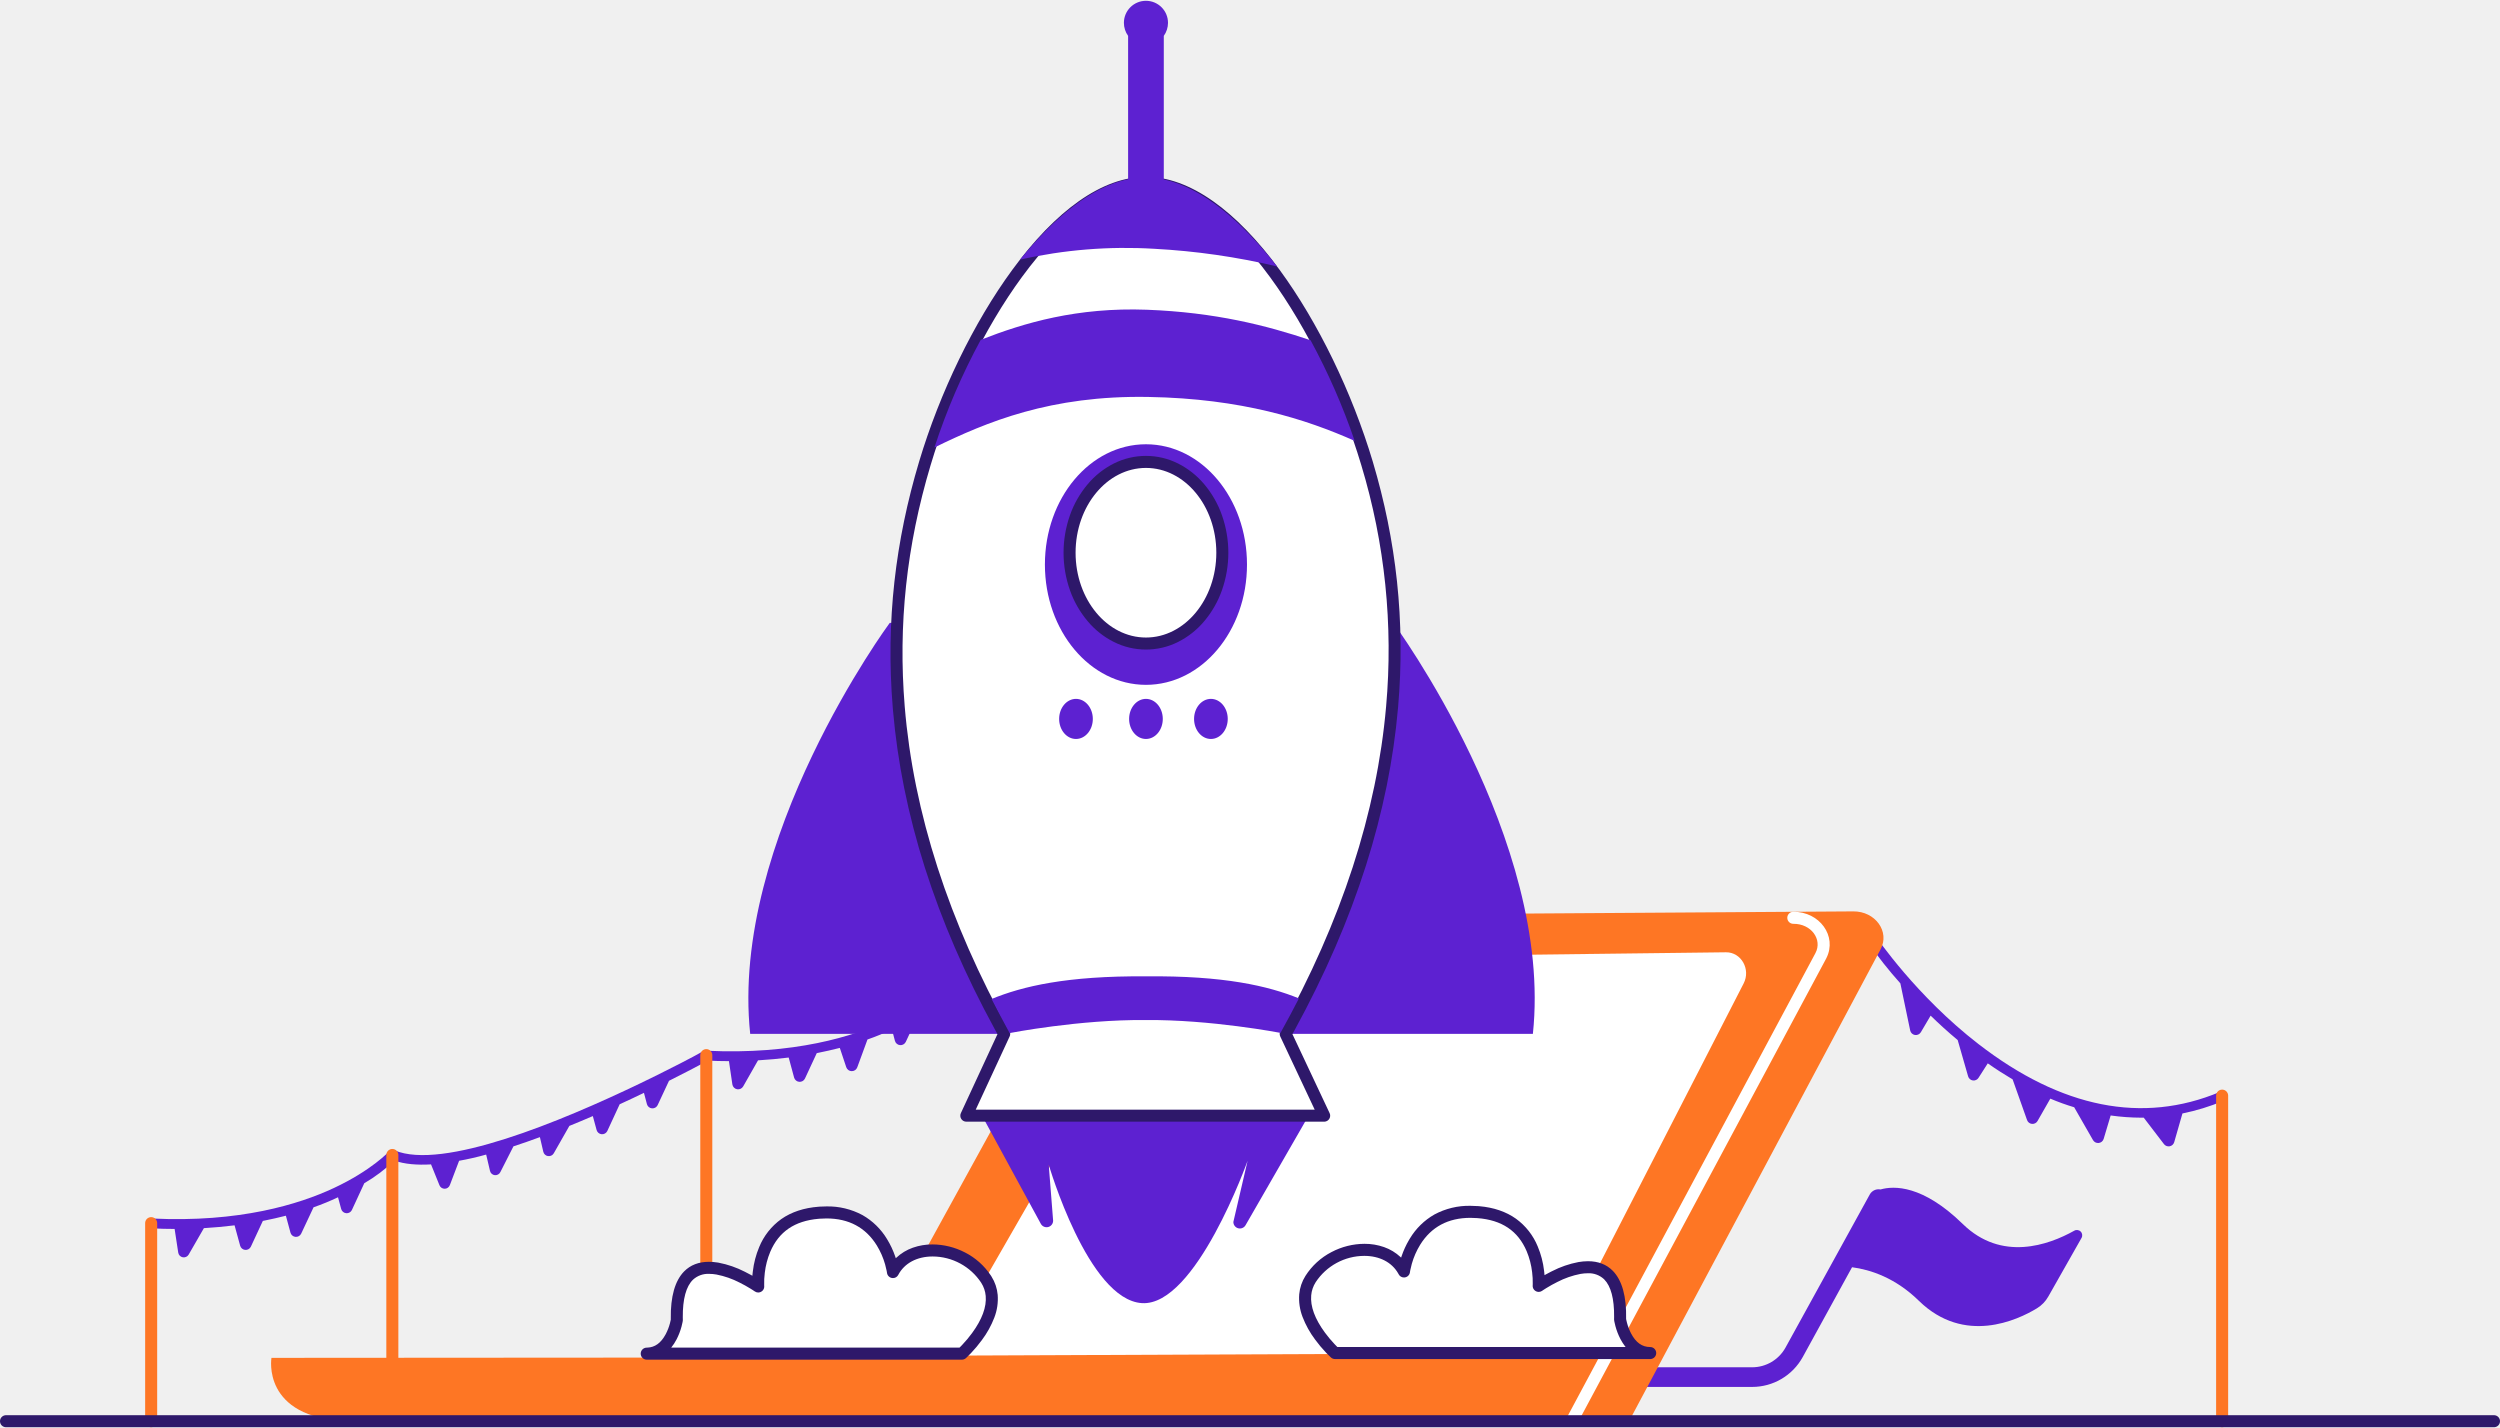
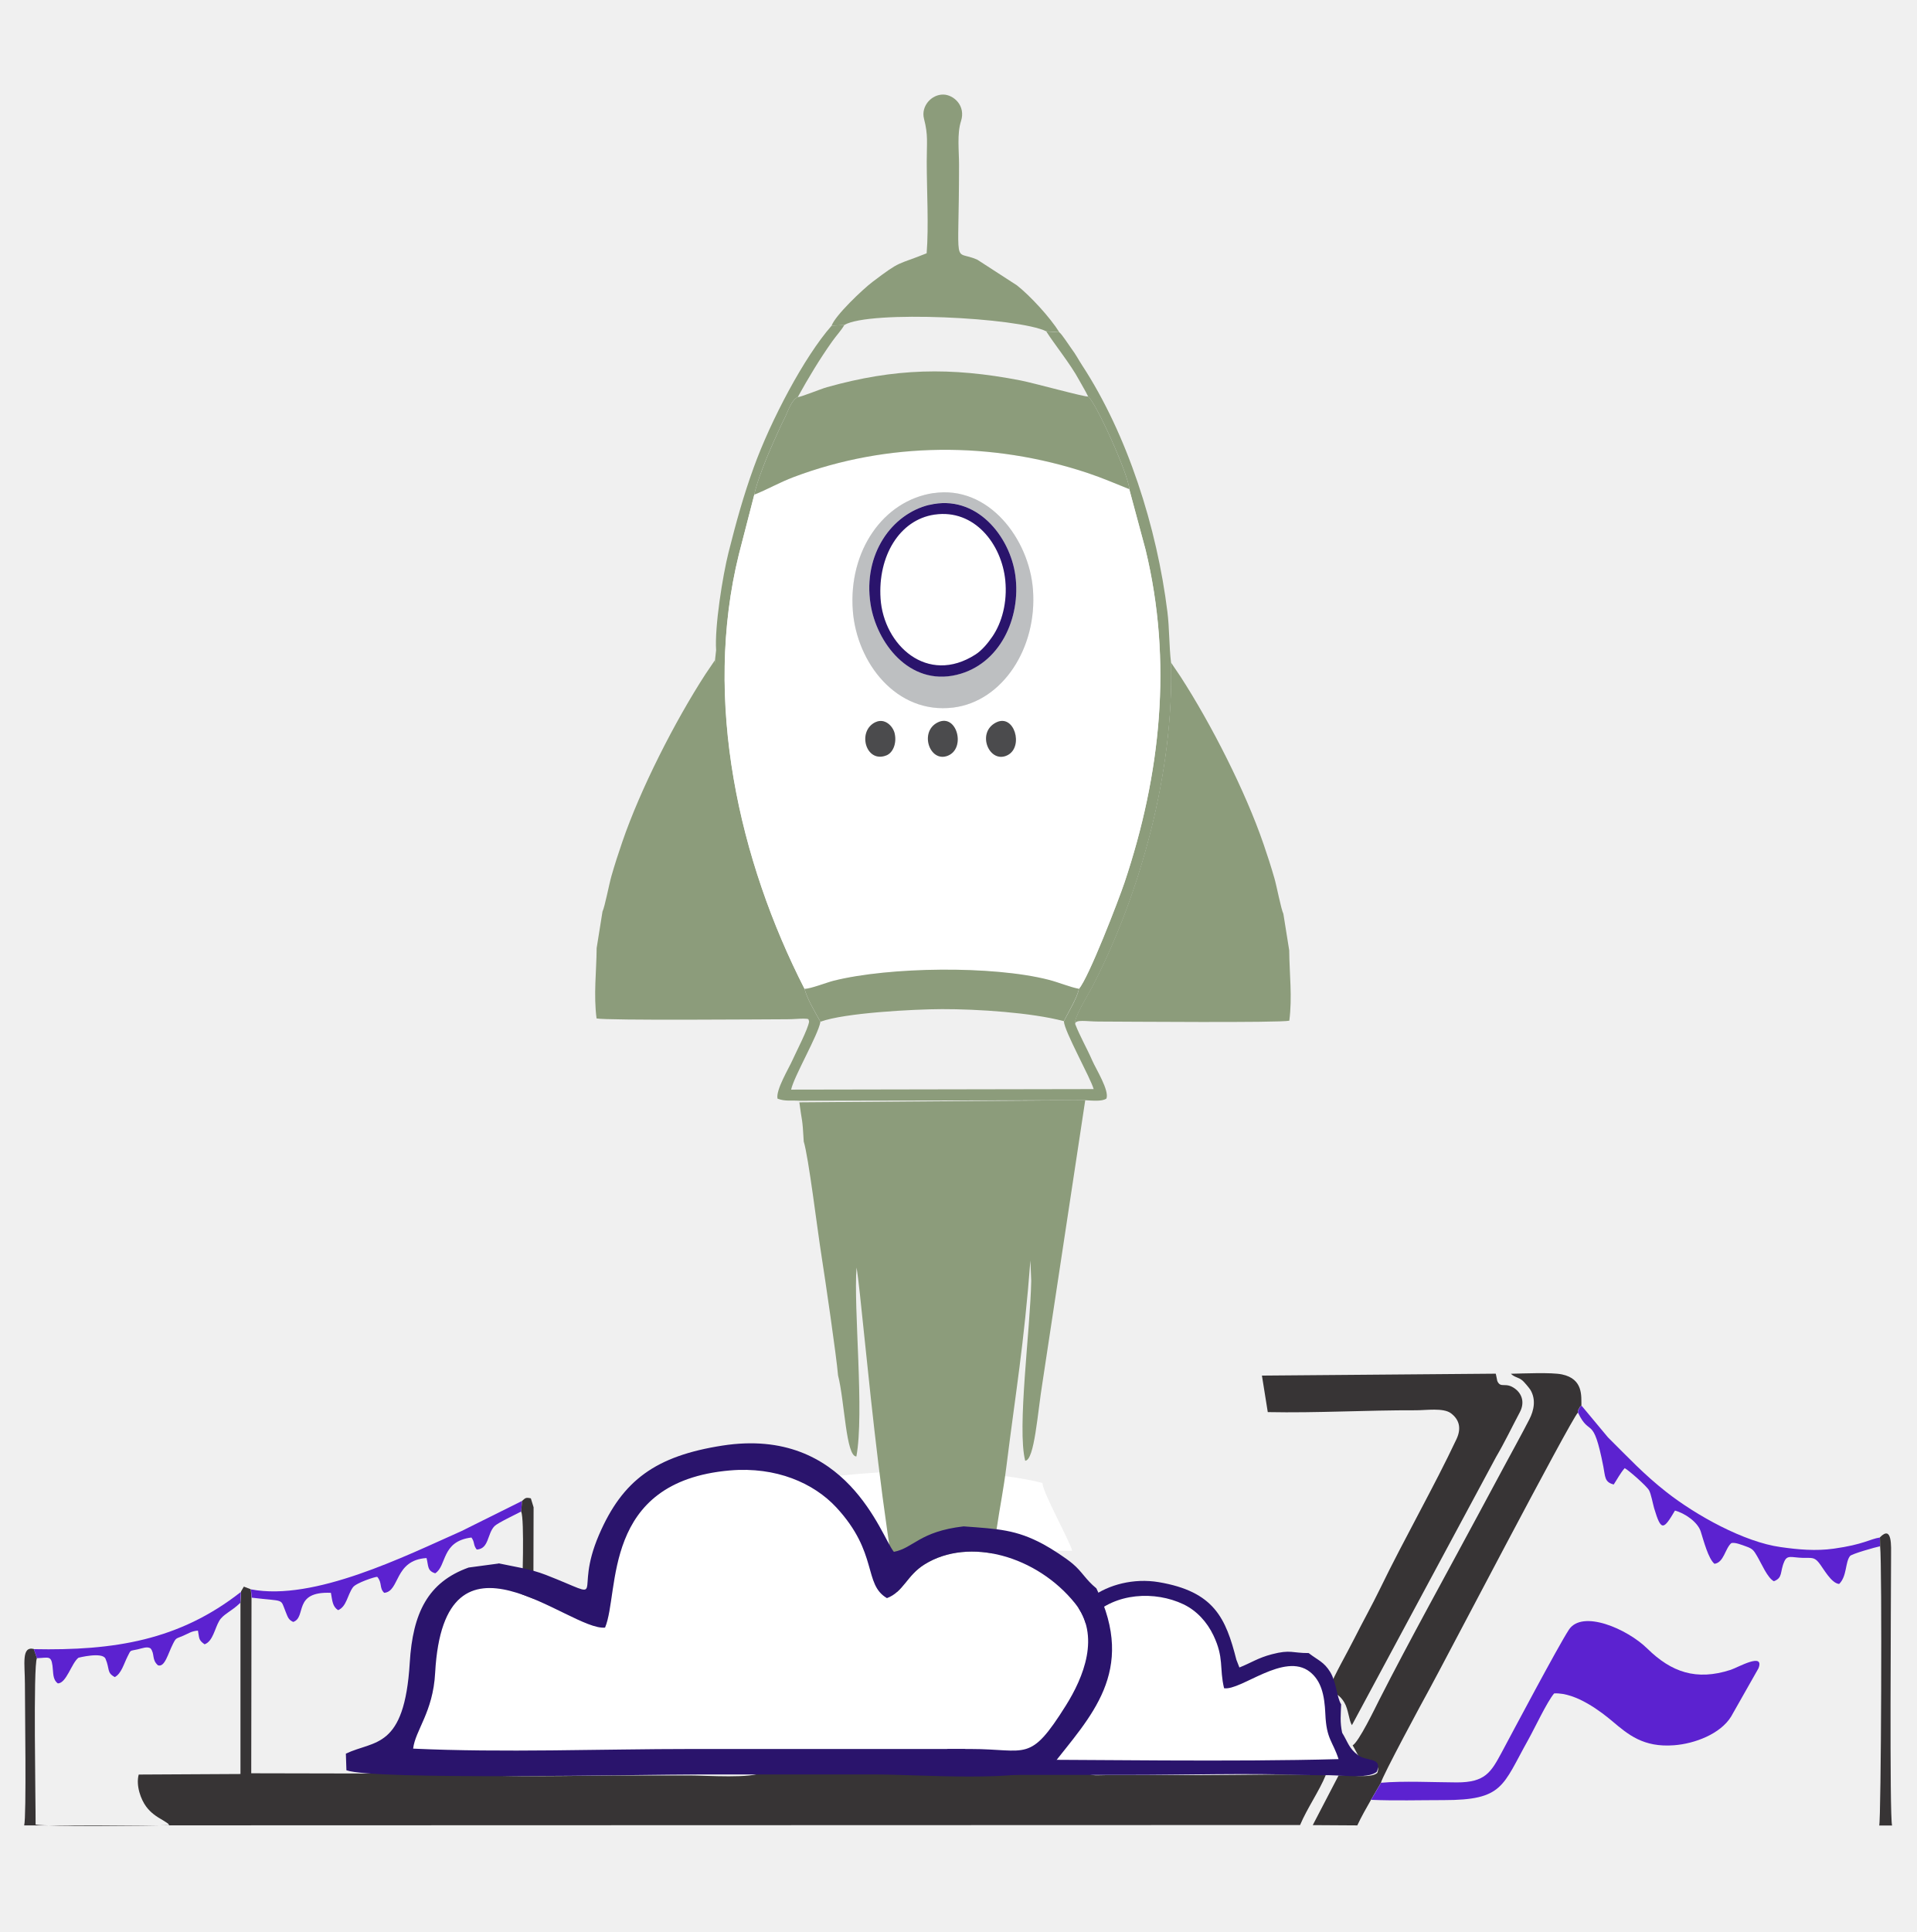
- <svg xmlns="http://www.w3.org/2000/svg" viewBox="0 0 1247 711.9">
-   <g id="product_launch_solid_II" data-name="product launch/solid_II" transform="translate(2.5)">
-     <g id="product_launch_solid_II-2" data-name="product launch/solid_II" transform="translate(-3)">
-       <g id="product_launch_solid_II-3" data-name="product launch_solid_II">
-         <path id="flag" d="M302.6,21.456c-12.7,7.1-36.2,15.6-55.6-3.4-20-19.5-34.3-19.1-41-17.2a5.036,5.036,0,0,0-5.3,2.4l-42.1,76.5a19.015,19.015,0,0,1-16.6,9.8H4.9a4.9,4.9,0,1,0,0,9.8H142a28.78,28.78,0,0,0,25.2-14.9l24.6-44.8c9.2,1.2,21.7,5.3,33.4,16.8,22.6,22,49.1,9.6,58.8,3.7a16.13,16.13,0,0,0,5.7-5.9l16.5-29.1A2.652,2.652,0,0,0,302.6,21.456Z" transform="translate(732.5 592.444)" fill="#5d21d1" />
-         <g id="flags" transform="translate(73 466)">
-           <path id="Path" d="M280.843,1.417a2.43,2.43,0,0,0-3.4-1.1c-.4.2-4.6,2.8-22.9,11.9l-8.4,4.1c-39.9,19.2-98.8,43.6-122.7,33.5a2.443,2.443,0,0,0-2.8.6c-.1.1-8.7,9.4-27.5,18.2-17.3,8.1-47.1,17.3-90.6,15.2a2.362,2.362,0,0,0-2.5,2.8,2.559,2.559,0,0,0,2.4,2.1c3.9.2,7.6.3,11.3.3l1.8,11.8a2.81,2.81,0,0,0,5.2,1l7.6-13.2c5.3-.3,10.4-.8,15.3-1.4l2.8,10.2a2.864,2.864,0,0,0,5.3.5l6-12.9c4.1-.8,7.9-1.7,11.5-2.6l2.3,8.5a2.864,2.864,0,0,0,5.3.5l6.2-13.2a122.609,122.609,0,0,0,12.2-5l1.6,5.9a2.864,2.864,0,0,0,5.3.5l6.2-13.4a80.144,80.144,0,0,0,15-11.3c5.1,1.8,11.3,2.3,18.3,1.9l4.2,10.4a2.778,2.778,0,0,0,5.2-.1l4.6-12.1c4.4-.8,8.9-1.8,13.5-3.1l1.9,8.1a2.76,2.76,0,0,0,5.2.6l6.5-12.8c4.4-1.4,8.8-3,13.2-4.6l1.7,7.3a2.833,2.833,0,0,0,5.2.8l7.8-13.7c3.9-1.6,7.8-3.2,11.7-4.9l1.9,7a2.864,2.864,0,0,0,5.3.5l6.2-13.4c4.2-1.9,8.2-3.8,12.1-5.7l1.5,5.7a2.864,2.864,0,0,0,5.3.5l5.7-12.2c15.5-7.8,18.4-9.6,19.9-10.4A3.181,3.181,0,0,0,280.843,1.417Z" transform="translate(0.857 57.983)" fill="#5d21d1" />
-           <path id="Path-2" data-name="Path" d="M123.443.2a2.443,2.443,0,0,0-2.8.6c-.1.1-8.7,9.4-27.5,18.2-17.3,8.1-47.1,17.3-90.6,15.2A2.362,2.362,0,0,0,.043,37a2.559,2.559,0,0,0,2.4,2.1c3.9.2,7.6.3,11.3.3l1.7,11.6a2.909,2.909,0,0,0,5.4,1l7.4-13c5.3-.3,10.4-.8,15.3-1.4l2.7,10a2.9,2.9,0,0,0,5.4.5l5.9-12.7c4.1-.8,7.9-1.7,11.5-2.6l3.2,9.6a2.915,2.915,0,0,0,5.5.1l5.1-13.9a122.609,122.609,0,0,0,12.2-5l1.5,5.7a2.9,2.9,0,0,0,5.4.5l6.1-13.1a80.144,80.144,0,0,0,15-11.3" transform="translate(277.357 23.9)" fill="#5d21d1" />
-           <path id="Path-3" data-name="Path" d="M179.077,79.877a2.39,2.39,0,0,0-3.2-1.4c-38.5,16.1-79,8-120.3-23.9-31.1-24-50.9-53.3-51.1-53.5a2.544,2.544,0,0,0-3.4-.7,2.544,2.544,0,0,0-.7,3.4,210.417,210.417,0,0,0,16.2,20.5l4.9,23.5a2.892,2.892,0,0,0,5.3.9l4.9-8.3c4.2,4.1,8.7,8.2,13.5,12.2l5.2,18.1a2.873,2.873,0,0,0,5.2.7l4.6-7.2c4.1,2.9,8.2,5.5,12.4,8l7.2,20.3a2.887,2.887,0,0,0,5.2.5l6.4-11.2a113.564,113.564,0,0,0,11.9,4.3l9.4,16.4a2.917,2.917,0,0,0,5.3-.6l3.5-11.7a112.468,112.468,0,0,0,15.3,1.1h1.2l10.1,13.2a2.913,2.913,0,0,0,5.1-1l4.1-14.3a109.057,109.057,0,0,0,20.2-6.2A2.469,2.469,0,0,0,179.077,79.877Z" transform="translate(858.823 0.223)" fill="#5d21d1" />
-           <path id="Path-4" data-name="Path" d="M3,0A3,3,0,0,1,5.995,2.824L6,3v98.8a3,3,0,0,1-5.995.176L0,101.8V3A3,3,0,0,1,3,0Z" transform="translate(-0.1 141.1)" fill="#fe7624" />
-           <path id="Path-5" data-name="Path" d="M3,0A3,3,0,0,1,5.995,2.824L6,3V134.2a3,3,0,0,1-5.995.176L0,134.2V3A3,3,0,0,1,3,0Z" transform="translate(120.2 107.1)" fill="#fe7624" />
-           <path id="Path-6" data-name="Path" d="M3,0A3,3,0,0,1,5.995,2.824L6,3V183.8a3,3,0,0,1-5.995.176L0,183.8V3A3,3,0,0,1,3,0Z" transform="translate(276.8 57.3)" fill="#fe7624" />
-           <path id="Path-7" data-name="Path" d="M3,0A3,3,0,0,1,5.995,2.824L6,3V165.4a3,3,0,0,1-5.995.176L0,165.4V3A3,3,0,0,1,3,0Z" transform="translate(1032.9 77.5)" fill="#fe7624" />
-         </g>
-         <g id="laptop_1_" transform="translate(135 454)">
-           <path id="laptop" d="M789.19,0l-362,2.4a14.982,14.982,0,0,0-13.4,7.6L296.99,222.5l-296.8.2s-5.1,29.8,37.6,31.6l640-.8L802.79,19C807.59,10.1,800.19-.1,789.19,0Z" transform="translate(0.71 0.599)" fill="#fe7624" />
-           <path id="screen" d="M0,201.2l305.7-1.3L400.3,15.6C404,8.5,399.1-.1,391.5,0L113.7,3.4Z" transform="translate(334.9 20.999)" fill="#fff" />
-           <path id="Path-8" data-name="Path" d="M113.074,0c13.1-.117,22.03,12.112,16.543,23.084l-.171.332-123.8,231.3a3,3,0,0,1-5.371-2.668l.081-.164L124.148,20.6c3.584-6.788-2.091-14.68-11.02-14.6a3,3,0,1,1-.054-6Z" transform="translate(646.899 0.799)" fill="#fff" />
-         </g>
-         <g id="rocket_3_" transform="translate(373)">
-           <path id="Path-9" data-name="Path" d="M0,0,33.5,61.6A3.267,3.267,0,0,0,39.6,60L37.4,32S57,99.4,83.9,101.1s52.7-71,52.7-71l-7.1,30.5a3.255,3.255,0,0,0,6.1,1.6L171.4,0" transform="translate(113.2 548.9)" fill="#5d21d1" />
-           <path id="Path-10" data-name="Path" d="M70.517,2.3s-79.9,108.2-69.6,205h176.3V0Z" transform="translate(0.783 308.4)" fill="#5d21d1" />
-           <path id="Path-11" data-name="Path" d="M106.7,2.3s79.9,108.2,69.6,205H0V0Z" transform="translate(215.8 308.4)" fill="#5d21d1" />
-           <path id="Path-12" data-name="Path" d="M194.114,424.5c67.7-121.7,60.3-218.3,40.6-284.5-19.8-66.2-66.2-140-110.3-140s-90.5,73.8-110.3,140-28.1,162.8,39.6,284.5l-18.9,40.8h178.5l-19.2-40.8Z" transform="translate(74.686 91.2)" fill="#fff" />
-           <path id="Path_2_" d="M216.327,471.3H37.826a3,3,0,0,1-2.722-4.262L53.364,427.62l-1.126-2.046c-7.471-13.66-14.229-27.458-20.086-41.011a427.659,427.659,0,0,1-15.069-40.2A379.514,379.514,0,0,1,6.847,304.935a348.758,348.758,0,0,1-5.589-38.674l-.133-1.579C.25,254.036-.117,243.316.033,232.821c.148-10.3.8-20.707,1.936-30.93,1.113-10.008,2.726-20.159,4.8-30.169,2.02-9.771,4.539-19.723,7.487-29.581,10.374-34.684,27.32-69.58,46.492-95.739,10.9-14.871,22.071-26.393,33.2-34.245C105.387,4.09,116.651,0,127.427,0S149.466,4.09,160.9,12.157c11.134,7.852,22.305,19.373,33.2,34.245,19.173,26.16,36.119,61.056,46.493,95.743,2.913,9.789,5.4,19.7,7.378,29.46,2.029,9.986,3.6,20.131,4.669,30.154,1.091,10.231,1.695,20.656,1.793,30.986.1,10.523-.321,21.274-1.252,31.955a350.841,350.841,0,0,1-5.652,38.993,383.143,383.143,0,0,1-10.354,39.789,432.855,432.855,0,0,1-15.239,40.608c-5.923,13.694-12.756,27.64-20.309,41.449l-1.142,2.073,18.548,39.413a2.956,2.956,0,0,1-.138,2.814,2.99,2.99,0,0,1-2.4,1.459ZM127.427,6c-9.664,0-19.943,3.853-30.551,11.451-10.439,7.477-20.967,18.41-31.291,32.5C46.8,75.575,30.186,109.8,20,143.86,7.974,184.069,3.756,223.43,7.1,264.192c4.344,52.886,21.921,107.34,52.244,161.85a3.008,3.008,0,0,1,.1,2.719L42.521,465.3H211.6l-17.186-36.523a2.992,2.992,0,0,1,0-2.552l.094-.183c30.375-54.6,48.109-109.063,52.709-161.865A317.74,317.74,0,0,0,234.852,143.86c-10.186-34.055-26.8-68.284-45.583-93.911-10.325-14.087-20.853-25.02-31.292-32.5C147.369,9.853,137.091,6,127.427,6Z" transform="translate(71.674 88.2)" fill="#2e186a" />
-           <ellipse id="Oval" cx="50.4" cy="60" rx="50.4" ry="60" transform="translate(148.7 221.6)" fill="#5d21d1" />
-           <ellipse id="Oval-2" data-name="Oval" cx="8.4" cy="10" rx="8.4" ry="10" transform="translate(190.7 348.6)" fill="#5d21d1" />
-           <ellipse id="Oval-3" data-name="Oval" cx="8.4" cy="10" rx="8.4" ry="10" transform="translate(223.1 348.6)" fill="#5d21d1" />
-           <ellipse id="Oval-4" data-name="Oval" cx="8.4" cy="10" rx="8.4" ry="10" transform="translate(155.8 348.6)" fill="#5d21d1" />
-           <ellipse id="Oval-5" data-name="Oval" cx="38.1" cy="45.3" rx="38.1" ry="45.3" transform="translate(161 230.4)" fill="#fff" />
-           <path id="Oval_2_" d="M41.1,96.6a35.71,35.71,0,0,1-16.051-3.81A41.224,41.224,0,0,1,11.991,82.414,49.391,49.391,0,0,1,3.212,67.057a56.369,56.369,0,0,1,0-37.514,49.393,49.393,0,0,1,8.779-15.358A41.225,41.225,0,0,1,25.049,3.81a35.713,35.713,0,0,1,32.1,0A41.223,41.223,0,0,1,70.209,14.186a49.393,49.393,0,0,1,8.778,15.358,56.371,56.371,0,0,1,0,37.514,49.391,49.391,0,0,1-8.778,15.357A41.223,41.223,0,0,1,57.151,92.79,35.71,35.71,0,0,1,41.1,96.6ZM41.1,6C21.746,6,6,24.976,6,48.3S21.746,90.6,41.1,90.6,76.2,71.625,76.2,48.3,60.455,6,41.1,6Z" transform="translate(158 227.4)" fill="#2e186a" />
-           <path id="Path-13" data-name="Path" d="M71.7,89.1V17.5A11.2,11.2,0,0,0,73.8,11a11,11,0,0,0-22,0,11.2,11.2,0,0,0,2.1,6.5V89c-18.5,3.8-37,19.3-53.9,40.1a239.042,239.042,0,0,1,67-5.4,345.825,345.825,0,0,1,61.2,8.8C110.7,110.1,91.1,93.3,71.7,89.1Z" transform="translate(136.3 0.4)" fill="#5d21d1" />
-           <path id="Path-14" data-name="Path" d="M187.6,15.343c-22.1-7.4-47.5-13.9-81.6-15.2-34.8-1.3-61.2,6.5-82.9,15A320.817,320.817,0,0,0,0,68.843c26-12.7,57.9-26.1,106.8-25.2,46.5.8,78.5,11.1,102.8,21.9A322.659,322.659,0,0,0,187.6,15.343Z" transform="translate(93.6 154.357)" fill="#5d21d1" />
-           <path id="Path-15" data-name="Path" d="M144.1,28.222c3.2-5.8,6.3-11.5,9.2-17.2C138,4.822,116-.378,76.9.022c-39.5-.3-61.6,5-76.9,11.3,2.9,5.6,5.9,11.3,9,17,0,0,34.7-6.8,67.8-6.5C109.4,21.522,144.1,28.222,144.1,28.222Z" transform="translate(122.1 486.978)" fill="#5d21d1" />
-         </g>
-         <g id="clouds" transform="translate(320 601)">
-           <path id="cloud_1_" d="M172.136,70.439H14.936s-22.6-20.3-12.2-36.9,37.7-20.6,46.6-3.8c0,0,3.9-32.1,36.8-29.6,33,2.5,30.4,36.8,30.4,36.8s41.7-29.5,40.6,16.6C157.036,53.439,159.636,70.439,172.136,70.439Z" transform="translate(331.464 3.461)" fill="#fff" />
-           <path id="cloud_2_" d="M175.139,76.442H17.939a3,3,0,0,1-2.005-.769c-.308-.277-.983-.9-2.045-2l-.46-.481A66.383,66.383,0,0,1,8.05,66.764a46.6,46.6,0,0,1-6.3-11.352A26.03,26.03,0,0,1,.09,44.125,20.621,20.621,0,0,1,3.2,34.949,33.746,33.746,0,0,1,16.189,23.075a35.576,35.576,0,0,1,16.427-4.118,28.994,28.994,0,0,1,9.79,1.63,23.209,23.209,0,0,1,8.24,5l.268.261.226-.684A43.553,43.553,0,0,1,54.9,16.952l.4-.66A33.763,33.763,0,0,1,67.522,4.331,36.426,36.426,0,0,1,85.5,0c1.257,0,2.558.05,3.867.15L89.9.193c7.2.621,13.363,2.725,18.317,6.252a32.045,32.045,0,0,1,10.847,13.848,44.6,44.6,0,0,1,3.162,12.092c.09.741.164,1.47.219,2.167l0,.046.633-.356c.752-.419,1.532-.836,2.319-1.237l.8-.4a48.739,48.739,0,0,1,13.146-4.54,28.565,28.565,0,0,1,4.791-.43c5.1,0,9.257,1.613,12.372,4.794,4.641,4.741,6.874,12.811,6.636,23.985l.016.1.08.417c.088.433.206.928.341,1.433a25.984,25.984,0,0,0,2,5.211c2.4,4.623,5.528,6.87,9.563,6.87l.2.005a3,3,0,0,1,0,5.989l-.2.005ZM32.538,24.973A29.105,29.105,0,0,0,8.281,38.134a14.48,14.48,0,0,0-2.215,6.529c-.492,5.46,1.8,11.7,6.825,18.554a60.344,60.344,0,0,0,4.891,5.845c.354.374.714.743,1.1,1.128l.254.25H162.912l-.373-.472a24.417,24.417,0,0,1-2.107-3.29l-.18-.342a31.976,31.976,0,0,1-2.466-6.417c-.2-.729-.366-1.464-.491-2.124l-.034-.185c-.032-.177-.058-.339-.077-.481l-.021-.158-.02-.223,0-.355,0-.1.016-.92c.08-9-1.581-15.282-4.936-18.671l-.187-.184a11.135,11.135,0,0,0-8.013-2.878,21.913,21.913,0,0,0-3.666.334,42.825,42.825,0,0,0-11.5,4.006c-1.867.923-3.721,1.951-5.509,3.057-.334.207-.665.416-.985.622l-.7.459-.534.363a2.962,2.962,0,0,1-1.582.464,3.047,3.047,0,0,1-2.225-.978,2.951,2.951,0,0,1-.777-2.256l.013-.247.016-.439a40.1,40.1,0,0,0-.31-5.916,38.651,38.651,0,0,0-2.725-10.467C109.2,12.461,101.142,7.059,88.911,6.133,87.747,6.044,86.6,6,85.487,6,74.366,6,65.925,10.525,60.4,19.452a37.789,37.789,0,0,0-4.148,9.472c-.309,1.074-.562,2.119-.751,3.108-.077.4-.123.678-.149.841l-.058.407a2.971,2.971,0,0,1-2.976,2.465,2.936,2.936,0,0,1-2.627-1.6l-.228-.415C46.3,28.165,40.136,24.972,32.538,24.973Z" transform="translate(328.461 0.459)" fill="#2e186a" />
-           <path id="cloud" d="M0,70.439H157.2s22.6-20.3,12.2-36.9-37.7-20.6-46.6-3.8c0,0-3.9-32.1-36.8-29.6-33,2.5-30.4,36.8-30.4,36.8S13.9,7.439,15,53.539C15.1,53.439,12.5,70.339,0,70.439Z" transform="translate(3.1 3.761)" fill="#fff" />
-           <path id="cloud_2_2" data-name="cloud_2_" d="M160.2,76.442H3a3,3,0,0,1-.023-6l.311-.007c3.8-.143,6.782-2.294,9.1-6.577l.173-.326a25.893,25.893,0,0,0,2-5.188c.159-.589.294-1.166.39-1.668L15,56.41l-.008-.46c-.167-10.962,2.081-18.888,6.681-23.558,3.111-3.158,7.261-4.76,12.337-4.76a28.138,28.138,0,0,1,4.341.356l.45.074A48.741,48.741,0,0,1,51.942,32.6c1.04.514,2.09,1.066,3.119,1.639l.632.356.049-.573c.035-.384.071-.739.11-1.084l.065-.555a44.6,44.6,0,0,1,3.162-12.092A32,32,0,0,1,70.1,6.323C75.144,2.784,81.427.707,88.773.15l.551-.04C90.443.037,91.558,0,92.639,0a36.428,36.428,0,0,1,17.978,4.331,33.763,33.763,0,0,1,12.226,11.962A43.192,43.192,0,0,1,127,25.167l.226.684.269-.261a23.209,23.209,0,0,1,8.24-5,28.993,28.993,0,0,1,9.789-1.631,35.584,35.584,0,0,1,16.142,3.969A33.9,33.9,0,0,1,174.58,34.384l.362.565a20.62,20.62,0,0,1,3.107,9.176,26.032,26.032,0,0,1-1.66,11.287,46.59,46.59,0,0,1-6.3,11.352,66.29,66.29,0,0,1-5.378,6.429c-1.123,1.183-1.9,1.921-2.26,2.256l-.246.224A2.991,2.991,0,0,1,160.2,76.442ZM34.117,33.643A11.135,11.135,0,0,0,26.1,36.52c-3.481,3.34-5.2,9.684-5.124,18.854l.014.912.006.12,0,.344-.021.223-.02.158c-.013.089-.029.194-.048.306l-.065.358c-.123.646-.293,1.377-.491,2.114A31.931,31.931,0,0,1,17.886,66.3a24.194,24.194,0,0,1-2.672,4.11l-.023.028H159c.17-.166.344-.339.517-.515l.551-.564.287-.3a60.353,60.353,0,0,0,4.891-5.845c5.02-6.852,7.316-13.095,6.825-18.554a14.481,14.481,0,0,0-2.215-6.529A29.1,29.1,0,0,0,145.6,24.973c-7.81,0-14.061,3.343-17.15,9.173l-.087.155a2.9,2.9,0,0,1-2.54,1.443,2.985,2.985,0,0,1-3-2.641l-.049-.337-.131-.734c-.19-.989-.443-2.034-.751-3.108a37.789,37.789,0,0,0-4.148-9.472C112.214,10.525,103.772,6,92.651,6c-1.108,0-2.26.045-3.424.133l-.523.043C76.762,7.219,68.876,12.607,64.6,22.646a38.65,38.65,0,0,0-2.725,10.467,39.173,39.173,0,0,0-.3,6.251l.026.517a2.944,2.944,0,0,1-.839,2.145,3.056,3.056,0,0,1-2.171.921,2.972,2.972,0,0,1-1.722-.558l-.394-.269-.7-.459-.074-.048-.237-.152-.673-.422c-1.783-1.1-3.636-2.132-5.508-3.057a42.824,42.824,0,0,0-11.5-4.006A21.906,21.906,0,0,0,34.117,33.643Z" transform="translate(0.1 0.759)" fill="#2e186a" />
-         </g>
-         <path id="line" d="M1244,0a3,3,0,0,1,.176,5.995L1244,6H3A3,3,0,0,1,2.824.005L3,0Z" transform="translate(0.5 705.9)" fill="#2e186a" />
-       </g>
+ <svg xmlns="http://www.w3.org/2000/svg" xml:space="preserve" width="21cm" height="21.167cm" version="1.0" style="shape-rendering:geometricPrecision; text-rendering:geometricPrecision; image-rendering:optimizeQuality; fill-rule:evenodd; clip-rule:evenodd" viewBox="0 0 21000 21167">
+   <defs>
+     <style type="text/css">
+    
+     .fil3 {fill:#2A146C}
+     .fil0 {fill:#373435}
+     .fil6 {fill:#4B4B4D}
+     .fil2 {fill:#5C22D0}
+     .fil4 {fill:#8C9C7B}
+     .fil5 {fill:#BDBFC1}
+     .fil1 {fill:white}
+    
+   </style>
+   </defs>
+   <g id="Camada_x0020_1">
+     <path class="fil0" d="M2642 17440l-7 120 0 1876 -1115 6c-33,122 25,275 81,350 51,69 111,109 183,150 10,6 33,20 41,26 32,24 6,0 30,29 -209,5 -1337,18 -1465,-7 2,-231 -28,-1743 15,-1824l-35 -100c-138,-32 -97,164 -97,385 0,269 18,1449 -8,1548l13981 -4c76,-181 210,-372 281,-546 -443,-15 -915,-1 -1361,-1l-1032 0c-168,1 -165,17 -272,-57l-3503 24c-121,74 -608,37 -798,37 -270,0 -540,0 -810,0 -246,0 -1479,27 -1604,-19l-2394 -5 3 -1926 -8 -90 -76 -29 -32 55 2 2z" />
+     <path class="fil0" d="M13828 15071l64 400c536,11 1087,-22 1625,-20 110,0 299,-29 381,32 85,63 122,156 62,284 -243,517 -574,1095 -838,1640 -89,183 -191,365 -281,544 -87,173 -211,383 -279,552 75,57 120,68 168,148 47,78 50,196 84,250l1580 -2939c95,-162 170,-320 259,-488 57,-106 25,-200 -47,-256 -109,-85 -160,0 -199,-88l-11 -54c-1,-4 -2,-10 -3,-13 -1,-3 -1,-9 -3,-13l-2562 21z" />
+     <path class="fil1" d="M13412 18496c-53,-223 2,-329 -116,-577 -70,-148 -183,-272 -330,-342 -309,-147 -743,-129 -1010,137 -130,130 -173,232 -237,435 -96,305 -188,94 -237,37 -270,-319 -791,-161 -1039,123 -275,314 31,783 209,932 64,54 38,37 147,38 1251,1 2678,27 3868,-5 -65,-200 -133,-216 -145,-495 -9,-210 -46,-363 -169,-461 -280,-222 -756,209 -942,179l1 -1z" />
+     <path class="fil1" d="M8755 16253c-22,139 -292,602 -321,743l3315 -6c-34,-123 -322,-635 -326,-742 -351,-94 -949,-133 -1336,-132 -314,0 -1068,41 -1332,138l0 -1z" />
+     <path class="fil0" d="M14822 19122c47,77 52,120 122,173 70,52 192,14 148,129 -69,63 -310,20 -424,28l-283 544 488 3c43,-93 104,-199 150,-280l109 -187c13,-68 464,-905 532,-1027 140,-254 1546,-2948 1626,-3028 6,-42 -7,-7 14,-48 13,-25 10,-15 25,-30 -3,-100 23,-291 -213,-341 -114,-24 -428,-10 -560,-7 48,45 80,34 128,75 19,16 76,84 87,103 61,104 39,221 -13,322 -83,162 -189,353 -277,517 -90,169 -185,343 -272,506 -349,651 -771,1411 -1095,2049 -47,93 -225,463 -293,500l1 -1z" />
+     <path class="fil2" d="M15133 19532l-109 187c260,11 533,3 795,3 656,0 643,-154 927,-661 71,-127 206,-416 284,-508 242,-13 524,209 638,305 172,145 339,289 676,263 227,-17 508,-124 625,-314l300 -529c69,-180 -223,-10 -305,17 -377,122 -650,25 -913,-233 -222,-218 -714,-430 -860,-206 -121,186 -616,1120 -736,1344 -117,217 -180,329 -493,328 -254,-1 -584,-18 -829,4z" />
+     <path class="fil1" d="M9016 8620c-34,61 -83,109 -134,181 -138,195 -260,398 -376,608 28,4 251,-88 320,-108 743,-208 1352,-223 2121,-74 140,27 719,187 741,176 -26,-56 -67,-121 -101,-184 -91,-170 -274,-395 -358,-530 -303,-151 -1939,-234 -2214,-69l1 0z" />
+     <path class="fil3" d="M13412 18496c186,30 661,-401 942,-179 123,98 160,250 169,461 12,279 80,295 145,495 -1189,32 -2617,5 -3868,5 -109,0 -83,16 -147,-38 -178,-148 -483,-618 -209,-932 248,-284 769,-442 1039,-123 49,58 141,268 237,-37 64,-203 107,-305 237,-435 266,-266 700,-284 1010,-137 147,70 260,195 330,342 118,248 63,354 116,577l-1 1zm-2883 870c152,104 148,81 384,80l1457 0c630,0 1296,-21 1921,1l198 3c162,-11 502,49 599,-40 62,-162 -111,-108 -209,-182 -99,-75 -106,-136 -172,-244 -25,-118 -15,-195 -11,-311 -48,-77 -52,-243 -119,-353 -69,-113 -132,-128 -237,-209 -178,1 -197,-41 -403,13 -153,40 -225,93 -356,145l-33 -85c-116,-455 -242,-747 -851,-850 -274,-46 -552,28 -733,163 -334,249 -293,418 -400,527 -223,-127 -333,-222 -685,-154 -488,93 -982,585 -531,1250 65,96 133,157 181,247l0 -1z" />
+     <path class="fil2" d="M17291 15476c133,280 164,10 278,591 22,110 11,172 114,197 35,-53 72,-124 120,-179 44,23 240,195 267,243 22,39 42,149 56,197 76,253 101,240 228,25 107,28 248,124 282,228 33,104 84,301 151,355 104,-14 116,-169 185,-227 42,-10 112,19 165,38 70,25 81,44 117,105 47,79 114,240 184,275 101,-39 63,-100 114,-216 33,-76 82,-43 203,-40 94,2 124,-11 175,52 51,63 135,226 223,234 87,-85 65,-237 119,-306 19,-24 282,-98 329,-107l-2 -96c-111,17 -176,76 -504,122 -198,28 -392,10 -582,-17 -402,-55 -930,-349 -1254,-604 -246,-193 -416,-377 -639,-598l-290 -348c-15,15 -12,5 -25,30 -21,41 -9,6 -14,48l0 -2z" />
+     <path class="fil2" d="M2750 17414l8 90c370,45 310,2 373,157 24,59 30,85 82,109 150,-51 -8,-337 413,-319 16,88 17,150 79,190 94,-40 101,-165 162,-250 34,-49 249,-119 267,-115 57,67 20,123 76,175 173,-14 108,-359 464,-381 22,86 6,140 95,167 129,-81 64,-351 397,-392 40,56 16,78 58,132 136,-8 113,-173 195,-257 33,-34 241,-133 292,-160l10 -116 -661 329c-621,276 -1618,773 -2310,640l0 1z" />
+     <path class="fil2" d="M370 18067l35 100c124,-4 155,-32 170,82 11,81 0,149 58,194 94,2 150,-222 227,-281 0,0 262,-67 296,11 49,113 11,153 102,201 72,-38 98,-143 140,-226 39,-77 21,-57 112,-78 52,-12 103,-34 140,-10 49,62 10,123 81,185 75,25 109,-126 164,-234 36,-71 32,-55 115,-91 65,-28 86,-49 159,-55 16,78 2,102 73,150 91,-32 111,-174 161,-258 44,-73 130,-100 230,-196l7 -120c-676,531 -1389,645 -2272,627l2 -1z" />
+     <path class="fil0" d="M20600 16843l2 96c23,210 11,3004 -10,3061l141 0c-29,-91 -12,-2462 -11,-2945 0,-109 15,-352 -122,-212z" />
+     <path class="fil0" d="M5721 16444l-10 116c38,90 11,805 11,971 0,164 0,328 0,492 0,113 27,421 -16,488l136 -18 5 -1979 -30 -98c-62,-15 -64,2 -96,28z" />
+     <path class="fil4" d="M9113 3568c-299,339 -667,1037 -854,1554 -113,312 -190,590 -276,931 -64,254 -153,810 -136,1071 -128,1007 223,2282 599,3192 61,148 128,289 200,435 45,93 205,365 220,441 -9,77 -142,333 -182,422 -40,91 -185,328 -164,423 88,32 144,16 238,23l3133 -6c78,4 184,16 233,-18 34,-87 -114,-323 -155,-416 -62,-142 -133,-262 -187,-400 -24,-56 147,-329 186,-404 538,-1039 897,-2375 864,-3556 -22,-182 -17,-376 -40,-558 -114,-920 -436,-1938 -935,-2701 -41,-63 -69,-119 -118,-184 -30,-41 -103,-156 -131,-176l-143 -10c84,134 267,360 358,530 34,62 74,127 101,184 85,65 444,858 451,1015l178 661c298,1229 166,2464 -229,3644 -67,200 -396,1052 -502,1170 -14,94 -125,272 -164,355 4,107 292,619 326,742l-3315 6c29,-141 299,-604 321,-743 -48,-88 -152,-260 -173,-361 -717,-1404 -1116,-3156 -720,-4761l169 -654c22,-132 149,-443 209,-574 38,-84 77,-175 121,-261 41,-79 73,-199 146,-234 116,-210 238,-413 376,-608 51,-72 99,-120 134,-181l-138 7 -1 0z" />
+     <path class="fil1" d="M10914 7916c200,-103 306,264 128,357 -198,103 -350,-243 -128,-357zm-637 -1c208,-101 311,287 108,366 -198,78 -316,-265 -108,-366zm-685 -2c101,-49 192,43 210,125 25,109 -20,211 -91,239 -224,90 -324,-266 -120,-364l1 0zm636 -2510c605,-91 1049,503 1091,1056 49,641 -335,1226 -873,1293 -624,77 -1059,-493 -1101,-1063 -49,-652 332,-1204 884,-1287l-1 1zm-1963 17l-169 654c-396,1605 2,3357 720,4761 58,3 239,-68 317,-88 611,-153 1745,-167 2355,-11 110,28 237,82 333,99 106,-118 435,-971 502,-1170 395,-1179 527,-2415 229,-3644l-178 -661c-145,-57 -289,-121 -460,-178 -1043,-347 -2188,-343 -3219,46 -152,57 -298,141 -430,192z" />
+     <path class="fil4" d="M11782 11219c-2,-54 129,-27 255,-27 291,1 1979,15 2091,-9 34,-260 1,-514 -1,-771l-64 -400c-26,-54 -73,-303 -98,-389 -37,-129 -77,-252 -119,-374 -198,-578 -574,-1317 -910,-1836l-105 -155c33,1181 -326,2517 -864,3556 -39,75 -209,347 -186,404l1 1z" />
+     <path class="fil4" d="M8883 11194c2,-54 -129,-27 -255,-27 -291,1 -1979,15 -2091,-9 -34,-260 -1,-514 1,-771l64 -400c26,-54 73,-303 98,-389 37,-129 77,-252 119,-374 198,-578 574,-1317 910,-1836l105 -155c-33,1181 326,2517 864,3556 39,75 209,347 186,404l-1 1z" />
+     <path class="fil4" d="M8806 12502c55,176 149,963 197,1264 37,235 163,1093 180,1302 73,284 86,889 201,889 89,-474 -33,-1639 2,-2070 78,456 314,3697 728,4670 345,812 666,-857 809,-1819 36,-244 72,-407 106,-680 101,-807 192,-1329 262,-2249l9 224c-10,535 -157,1619 -66,1971 102,-6 135,-524 189,-855l469 -3096 -3133 24c30,230 33,156 48,425l-1 0z" />
+     <path class="fil4" d="M8742 4350c-73,36 -106,155 -146,234 -44,86 -82,176 -121,261 -59,130 -187,441 -209,574 132,-51 278,-135 430,-192 1031,-389 2176,-392 3219,-46 171,57 315,121 460,178 -7,-157 -366,-950 -451,-1015 -22,11 -601,-149 -741,-176 -769,-149 -1378,-134 -2121,74 -69,19 -293,112 -320,108z" />
+     <path class="fil4" d="M9113 3568l138 -7c276,-165 1911,-82 2214,69l143 10c-103,-165 -321,-401 -465,-514l-434 -281c-273,-121 -200,147 -200,-1041 0,-153 -23,-338 21,-475 56,-172 -81,-291 -193,-293 -132,-2 -247,129 -212,265 47,182 30,257 30,471 0,307 23,709 -1,1003 -334,135 -272,70 -594,314 -109,83 -406,365 -447,478l0 1z" />
+     <path class="fil4" d="M8817 10833c21,101 125,273 173,361 264,-97 1019,-137 1332,-138 387,-1 985,38 1336,132 39,-83 149,-262 164,-355 -95,-17 -222,-71 -333,-99 -609,-156 -1744,-142 -2355,11 -78,20 -259,91 -317,88z" />
+     <path class="fil1" d="M10241 5638c-387,57 -622,460 -591,921 34,509 512,952 1040,612 71,-46 137,-127 185,-196 106,-154 165,-378 142,-614 -39,-399 -339,-787 -775,-723l-1 0z" />
+     <path class="fil5" d="M10183 5531c516,-124 884,345 943,772 64,470 -171,978 -645,1090 -520,123 -877,-355 -942,-777 -84,-543 231,-986 644,-1086l0 1zm46 -129c-552,83 -932,634 -884,1287 42,570 477,1140 1101,1063 539,-67 922,-652 873,-1293 -42,-553 -486,-1147 -1091,-1056l1 -1z" />
+     <path class="fil3" d="M10241 5638c436,-64 737,324 775,723 23,236 -36,460 -142,614 -47,69 -113,150 -185,196 -528,339 -1006,-104 -1040,-612 -31,-461 204,-864 591,-921l1 0zm-58 -107c-413,100 -728,543 -644,1086 65,421 422,900 942,777 474,-112 709,-621 645,-1090 -58,-427 -427,-896 -943,-772l0 -1z" />
+     <path class="fil6" d="M9593 7912c-205,98 -105,454 120,364 71,-28 115,-130 91,-239 -18,-82 -109,-173 -210,-125l-1 0z" />
+     <path class="fil6" d="M10277 7914c-208,101 -90,444 108,366 203,-80 100,-467 -108,-366z" />
+     <path class="fil6" d="M10914 7916c-221,113 -70,460 128,357 178,-93 72,-459 -128,-357z" />
+     <g id="_2318175478896">
+       <path class="fil1" d="M6630 17832c-389,39 -1765,-1280 -1862,498 -23,428 -218,627 -241,828 978,46 2063,4 3053,4 1019,0 2037,0 3056,0 619,0 645,159 1044,-477 191,-305 385,-765 100,-1119 -417,-519 -1159,-730 -1648,-427 -197,122 -232,302 -413,370 -261,-153 -91,-493 -555,-994 -247,-267 -660,-449 -1165,-405 -1415,122 -1207,1335 -1369,1722z" />
+       <path class="fil3" d="M6630 17832c163,-387 -45,-1600 1369,-1722 505,-43 917,138 1165,405 464,501 294,841 555,994 181,-68 216,-248 413,-370 488,-303 1231,-92 1648,427 284,354 91,814 -100,1119 -399,636 -424,477 -1044,477 -1019,0 -2037,0 -3056,0 -990,0 -2075,42 -3053,-4 23,-201 218,-400 241,-828 97,-1777 1473,-458 1862,-498zm-1167 -702l-328 44c-446,160 -612,498 -645,1043 -58,953 -388,847 -700,996l6 182c301,110 3268,46 3860,46 649,0 1299,0 1948,0 455,0 1628,90 1919,-89 418,-540 938,-1034 491,-1950 -119,-97 -153,-179 -259,-269 -78,-66 -233,-166 -322,-214 -299,-161 -495,-168 -874,-196 -484,56 -547,237 -764,279 -140,-169 -512,-1377 -1880,-1164 -729,114 -1093,378 -1351,977 -292,678 130,717 -584,439 -171,-66 -325,-85 -516,-126l-1 2z" />
    </g>
  </g>
</svg>
